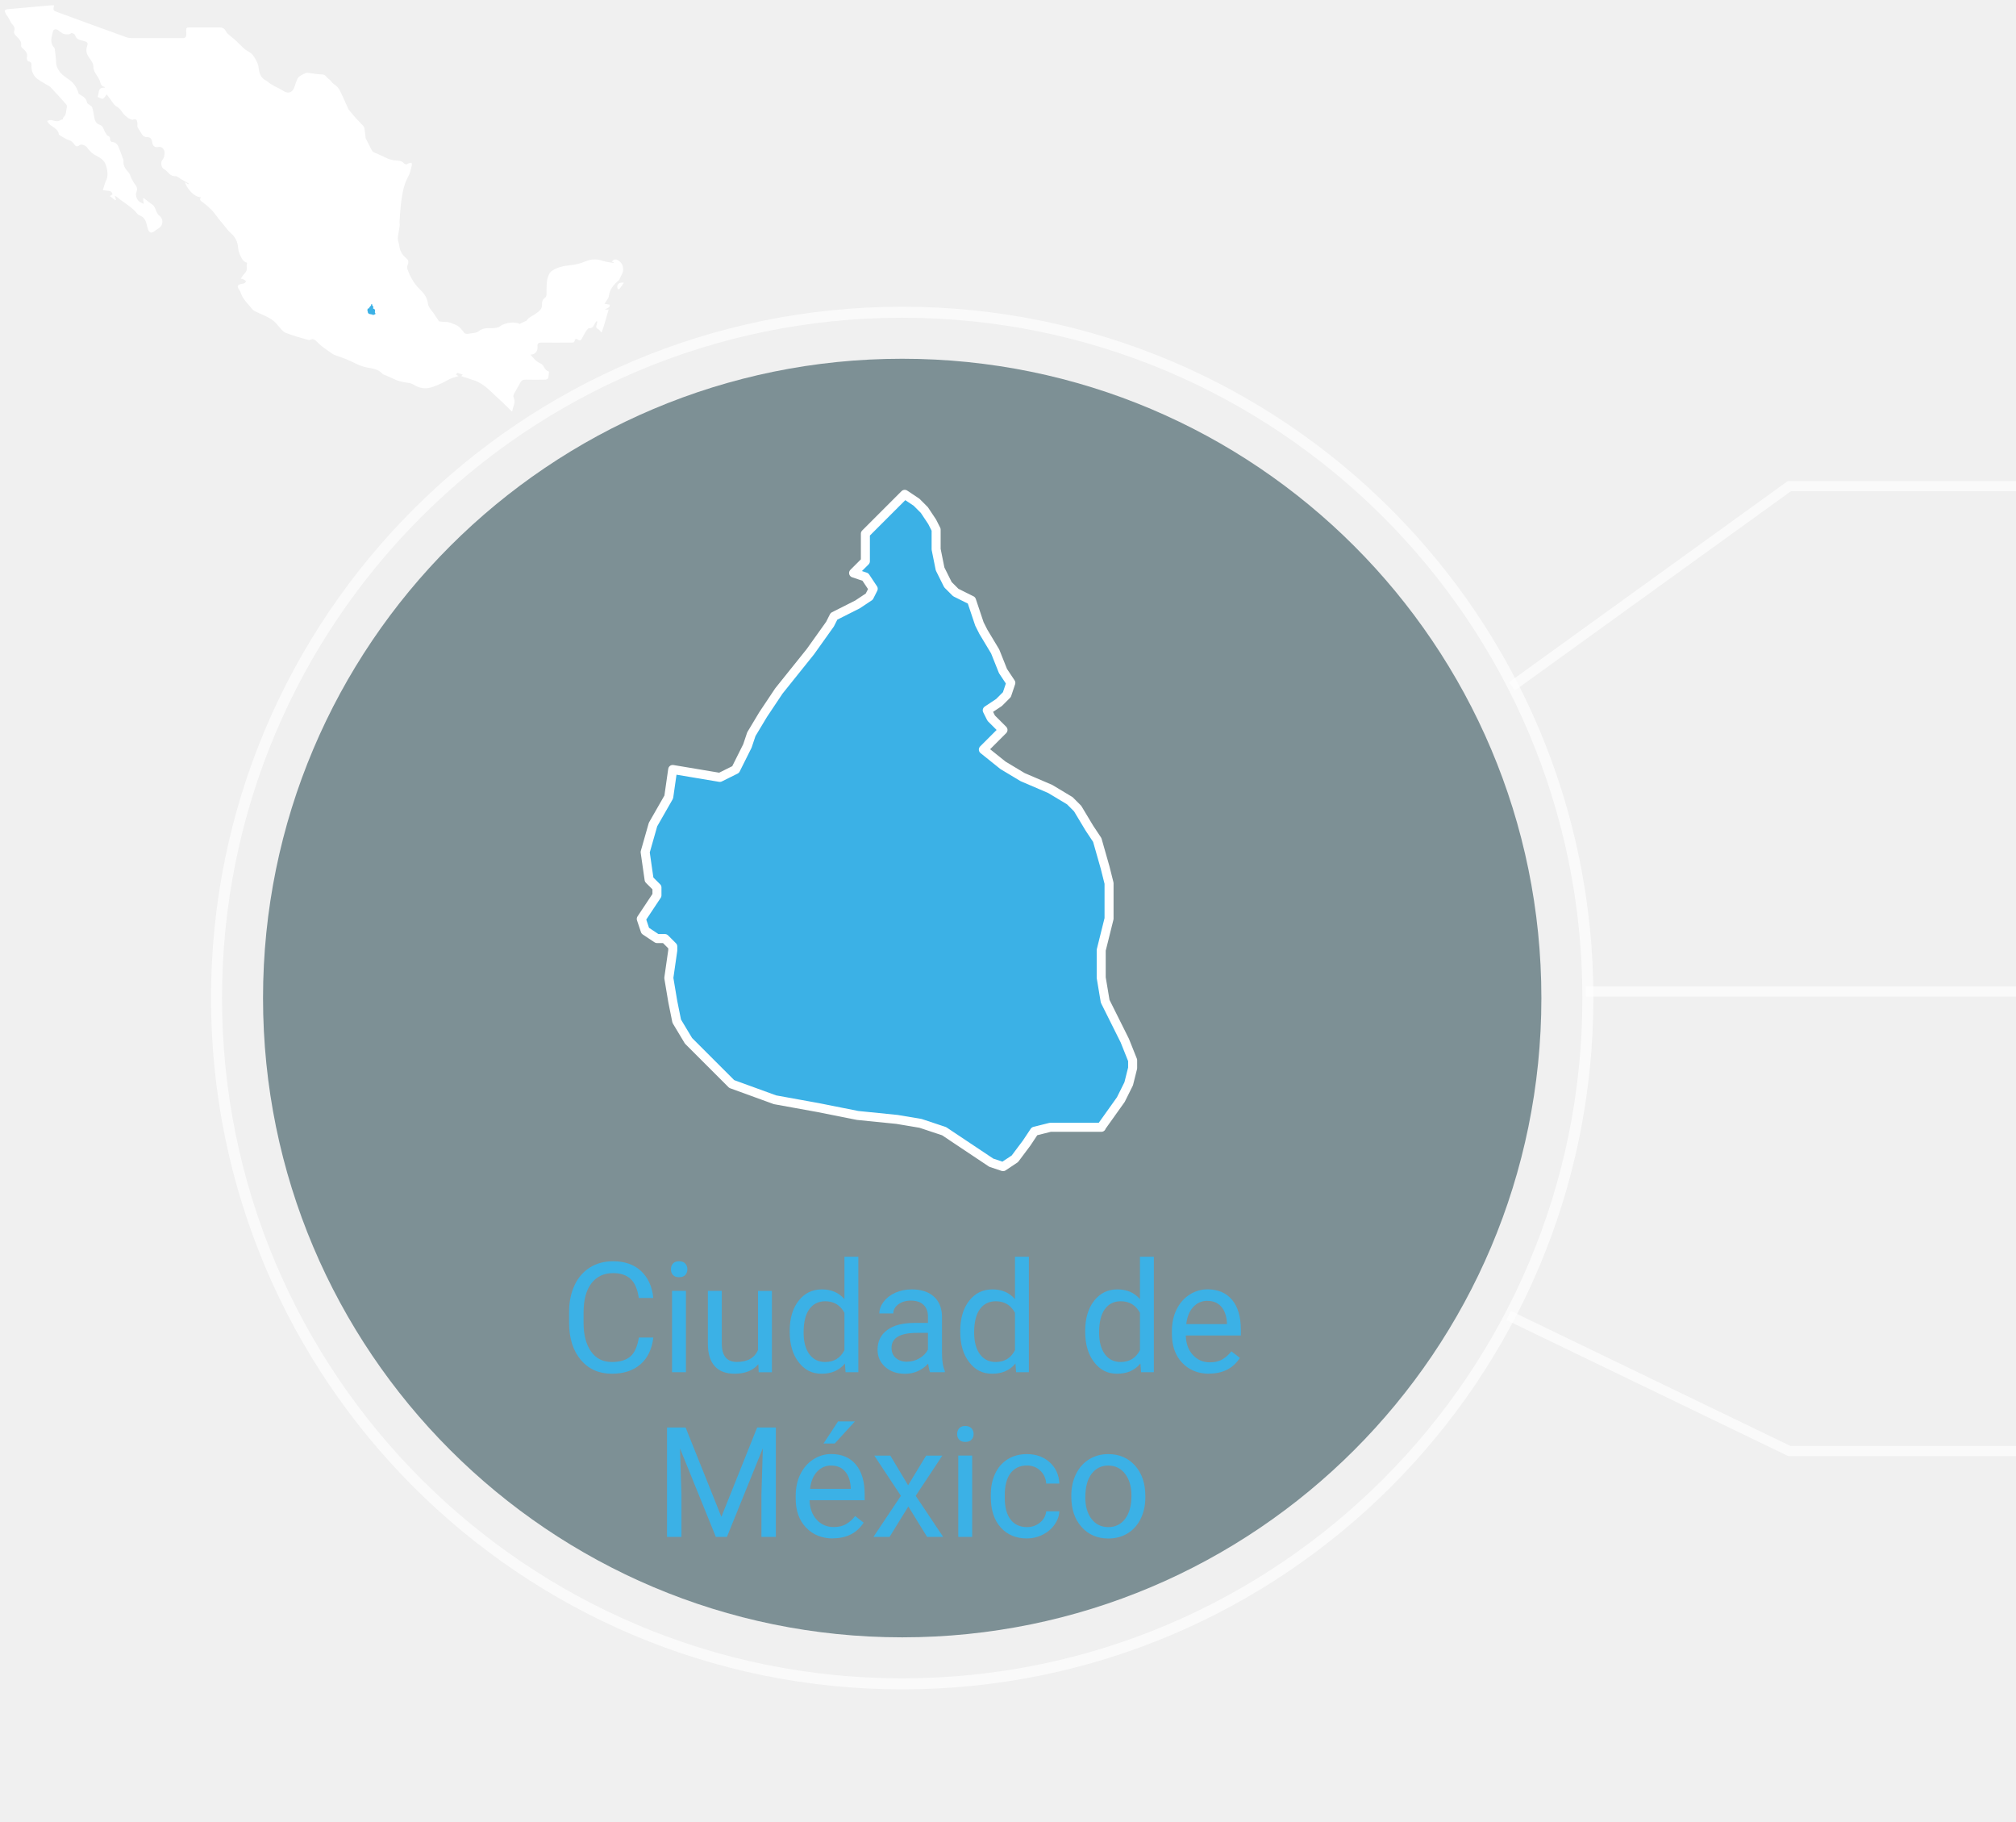
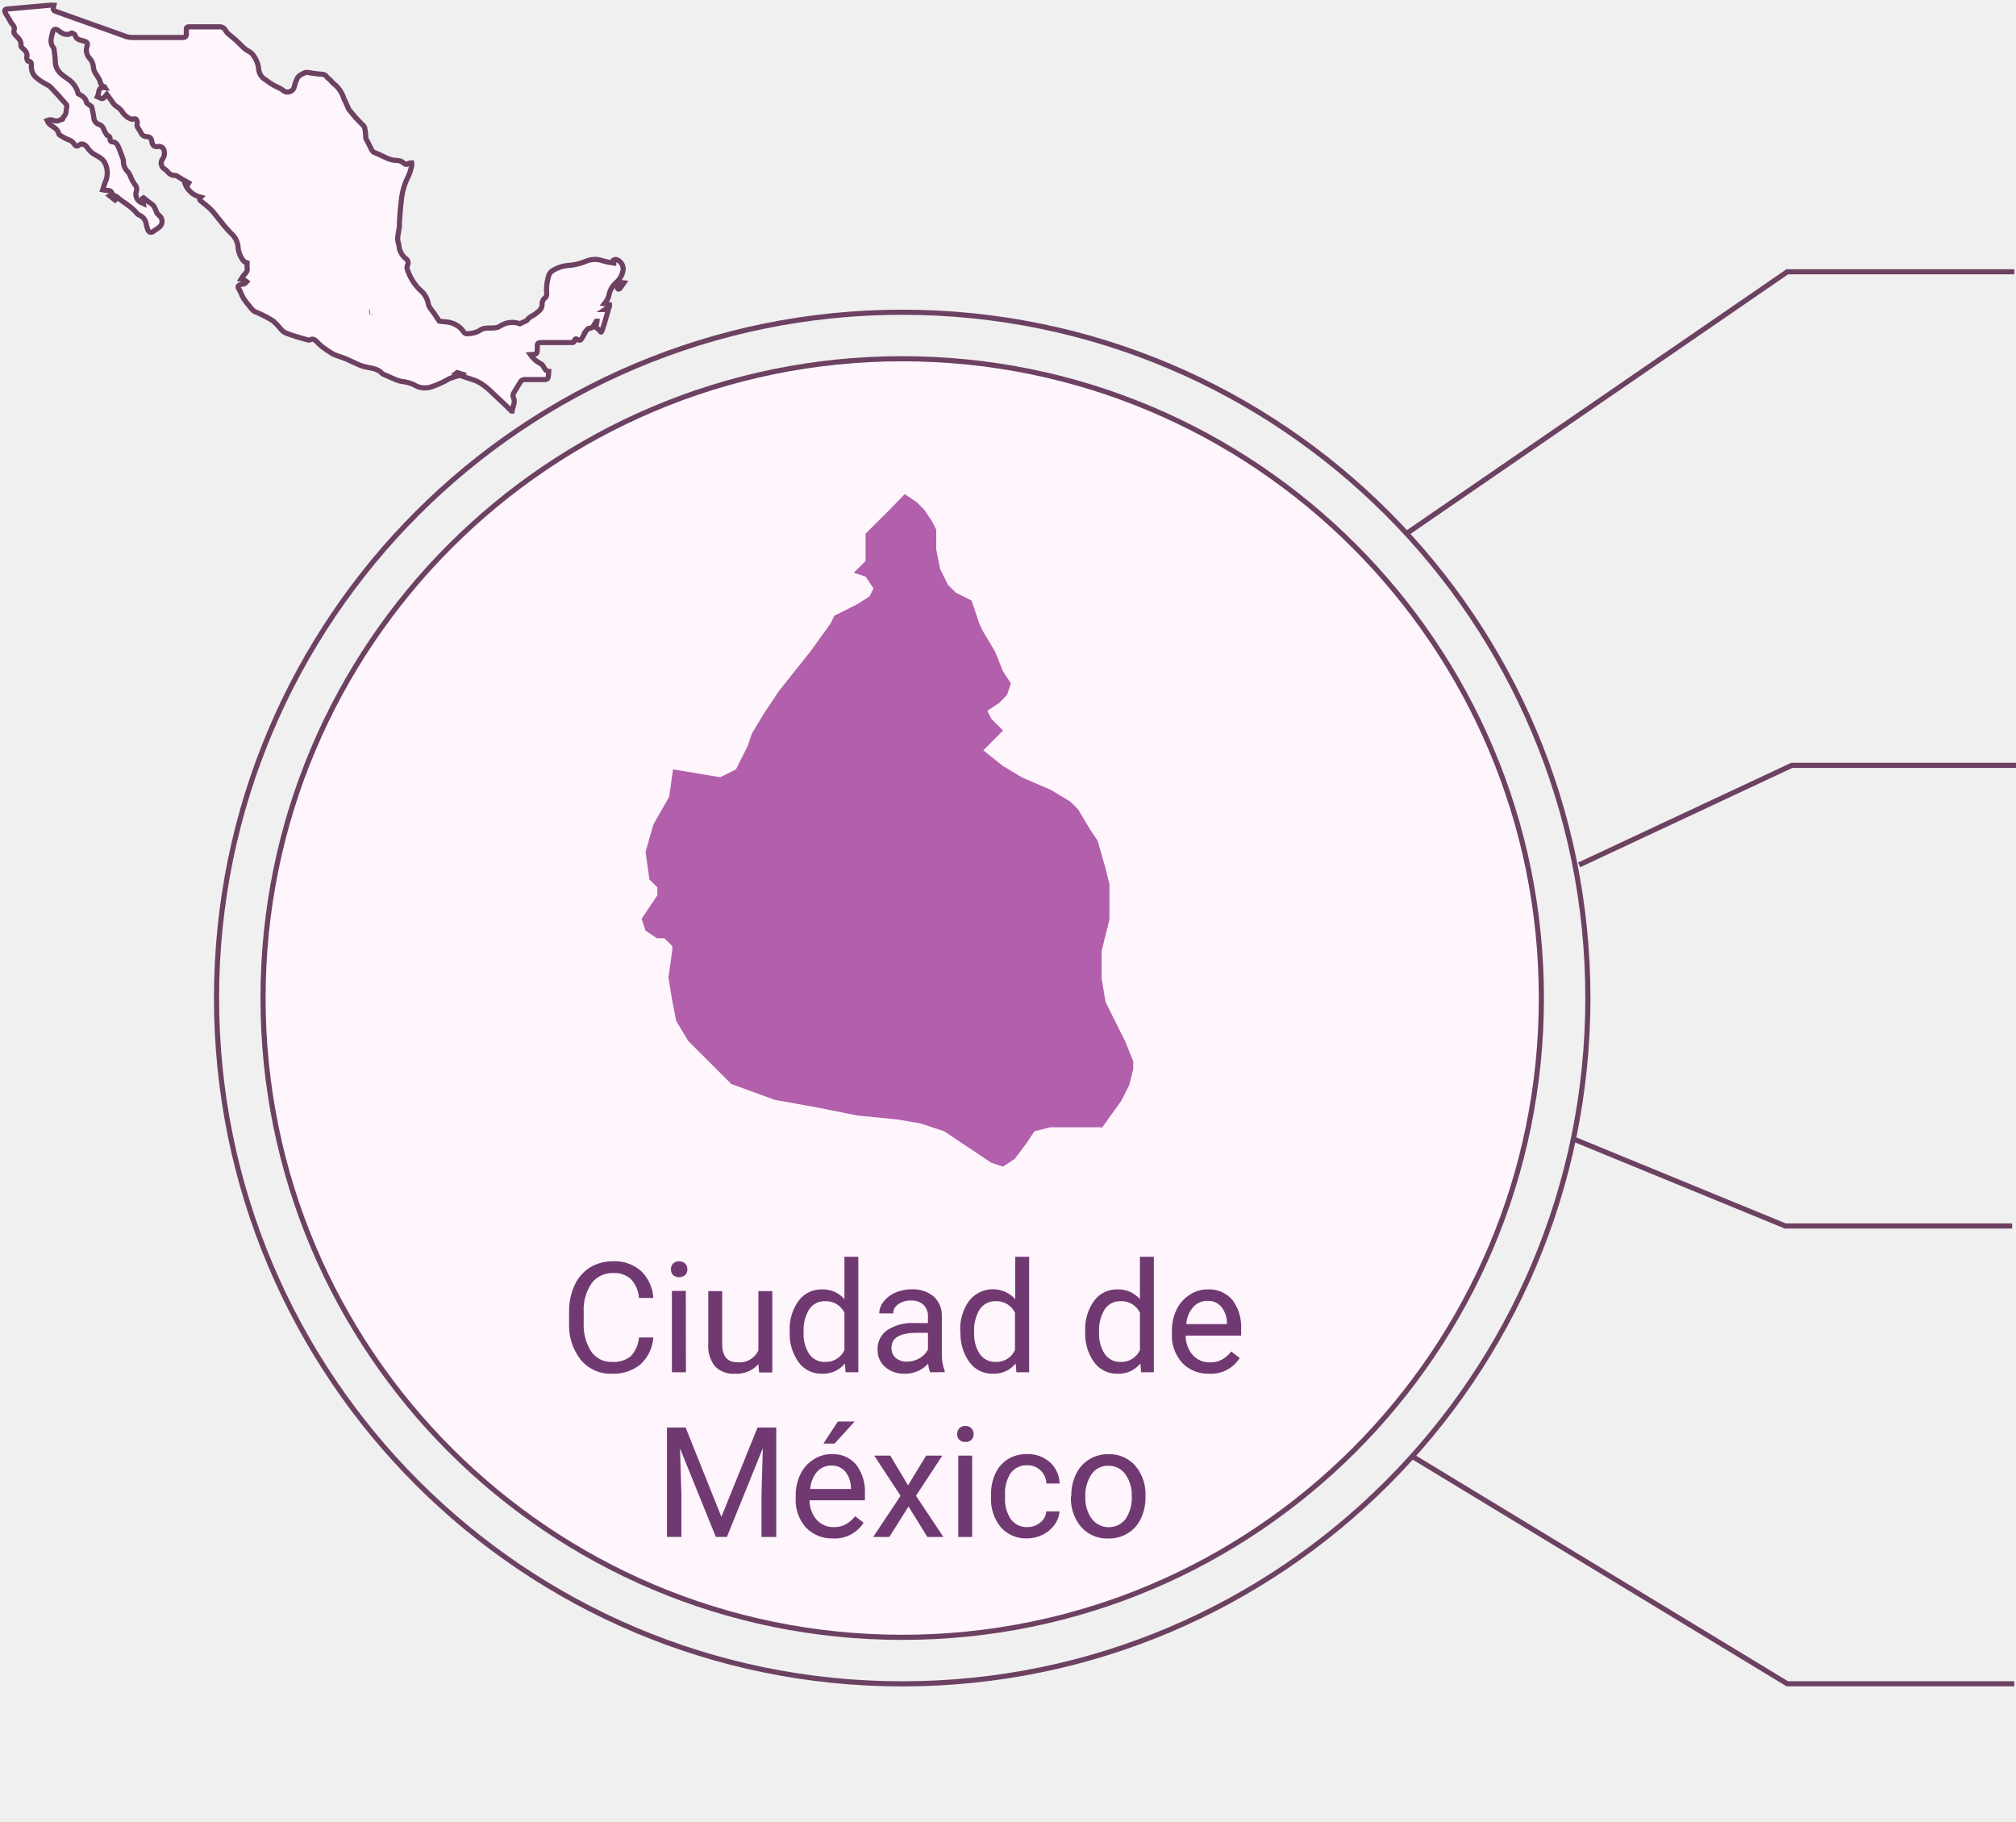
- <svg xmlns="http://www.w3.org/2000/svg" id="estados" viewBox="0 0 306.04 276.52">
+ <svg xmlns="http://www.w3.org/2000/svg" viewBox="0 0 306.04 276.52">
  <defs>
-     <style>.cls-1,.cls-2{fill:#3bb1e6;}.cls-3{fill:#fff;}.cls-4{stroke-width:1.53px;}.cls-4,.cls-2,.cls-5{stroke:#fff;}.cls-4,.cls-5{fill:none;opacity:.67;stroke-miterlimit:10;}.cls-6{fill:#0a2f3a;opacity:.5;}.cls-2{stroke-linecap:round;stroke-linejoin:round;stroke-width:1.37px;}.cls-5{stroke-width:1.67px;}</style>
+     <style>.cls-1{fill:#fef6fc;}.cls-1,.cls-2,.cls-3{stroke:#6d4162;stroke-miterlimit:10;stroke-width:0.78px;}.cls-2,.cls-3{fill:none;}.cls-3{isolation:isolate;}.cls-4{fill:#713972;}.cls-5{fill:#b25fac;}.cls-6{fill:#f230b9;}</style>
  </defs>
-   <g id="cdmx-icono">
-     <circle class="cls-6" cx="136.96" cy="151.48" r="97.03" />
-     <circle class="cls-5" cx="136.96" cy="151.48" r="104.09" />
-     <polyline class="cls-4" points="229.53 104.17 271.63 73.79 306.09 73.79" />
-     <polyline class="cls-4" points="229.02 199.66 271.63 220.23 306.09 220.23" />
-     <polyline class="cls-4" points="240.77 150.49 271.63 150.49 306.09 150.49" />
-     <g>
-       <path class="cls-1" d="M99.18,203c-.21,1.76-.85,3.11-1.95,4.07-1.09,.95-2.54,1.43-4.35,1.43-1.96,0-3.54-.7-4.72-2.11-1.18-1.41-1.77-3.29-1.77-5.65v-1.6c0-1.54,.28-2.9,.83-4.07,.55-1.17,1.33-2.07,2.34-2.7s2.18-.94,3.51-.94c1.76,0,3.18,.49,4.24,1.48,1.07,.99,1.69,2.35,1.86,4.09h-2.2c-.19-1.33-.6-2.29-1.24-2.88-.64-.6-1.52-.89-2.66-.89-1.4,0-2.5,.52-3.29,1.55-.8,1.04-1.19,2.51-1.19,4.42v1.61c0,1.8,.38,3.24,1.13,4.31s1.81,1.6,3.16,1.6c1.22,0,2.15-.28,2.8-.83s1.08-1.51,1.3-2.88h2.2Z" />
-       <path class="cls-1" d="M101.85,192.65c0-.34,.1-.63,.31-.87,.21-.24,.52-.35,.93-.35s.72,.12,.94,.35c.21,.24,.32,.53,.32,.87s-.11,.63-.32,.86c-.21,.23-.52,.34-.94,.34s-.72-.11-.93-.34c-.21-.23-.31-.51-.31-.86Zm2.28,15.62h-2.11v-12.35h2.11v12.35Z" />
-       <path class="cls-1" d="M115.13,207.05c-.82,.97-2.03,1.45-3.62,1.45-1.32,0-2.32-.38-3.01-1.15-.69-.76-1.04-1.9-1.04-3.4v-8.03h2.11v7.98c0,1.87,.76,2.81,2.28,2.81,1.61,0,2.69-.6,3.22-1.8v-8.98h2.11v12.35h-2.01l-.05-1.22Z" />
-       <path class="cls-1" d="M119.88,202c0-1.89,.45-3.42,1.35-4.57,.9-1.15,2.07-1.73,3.53-1.73s2.59,.5,3.43,1.48v-6.44h2.11v17.53h-1.94l-.1-1.32c-.84,1.03-2.02,1.55-3.53,1.55s-2.6-.59-3.5-1.76c-.9-1.17-1.35-2.7-1.35-4.59v-.16Zm2.11,.24c0,1.4,.29,2.5,.87,3.29,.58,.79,1.38,1.19,2.4,1.19,1.34,0,2.32-.6,2.93-1.8v-5.67c-.63-1.16-1.6-1.75-2.91-1.75-1.03,0-1.84,.4-2.42,1.2-.58,.8-.87,1.98-.87,3.55Z" />
-       <path class="cls-1" d="M141.2,208.28c-.12-.24-.22-.68-.3-1.3-.98,1.02-2.15,1.53-3.51,1.53-1.22,0-2.22-.34-3-1.03-.78-.69-1.17-1.56-1.17-2.62,0-1.29,.49-2.28,1.47-3s2.35-1.07,4.13-1.07h2.05v-.97c0-.74-.22-1.33-.66-1.76-.44-.44-1.09-.66-1.95-.66-.75,0-1.38,.19-1.89,.57-.51,.38-.76,.84-.76,1.38h-2.12c0-.62,.22-1.21,.66-1.79,.44-.57,1.03-1.03,1.78-1.36s1.57-.5,2.47-.5c1.42,0,2.54,.36,3.34,1.07,.81,.71,1.22,1.69,1.26,2.94v5.68c0,1.13,.14,2.04,.43,2.7v.18h-2.21Zm-3.5-1.61c.66,0,1.29-.17,1.88-.51,.59-.34,1.02-.79,1.29-1.33v-2.53h-1.65c-2.59,0-3.88,.76-3.88,2.27,0,.66,.22,1.18,.66,1.55,.44,.37,1.01,.56,1.7,.56Z" />
-       <path class="cls-1" d="M145.77,202c0-1.89,.45-3.42,1.35-4.57,.9-1.15,2.07-1.73,3.53-1.73s2.59,.5,3.43,1.48v-6.44h2.11v17.53h-1.94l-.1-1.32c-.84,1.03-2.02,1.55-3.53,1.55s-2.6-.59-3.5-1.76c-.9-1.17-1.35-2.7-1.35-4.59v-.16Zm2.11,.24c0,1.4,.29,2.5,.87,3.29,.58,.79,1.38,1.19,2.4,1.19,1.34,0,2.32-.6,2.93-1.8v-5.67c-.63-1.16-1.6-1.75-2.91-1.75-1.03,0-1.84,.4-2.42,1.2-.58,.8-.87,1.98-.87,3.55Z" />
-       <path class="cls-1" d="M164.74,202c0-1.89,.45-3.42,1.35-4.57,.9-1.15,2.07-1.73,3.53-1.73s2.59,.5,3.43,1.48v-6.44h2.11v17.53h-1.94l-.1-1.32c-.84,1.03-2.02,1.55-3.53,1.55s-2.6-.59-3.5-1.76c-.9-1.17-1.35-2.7-1.35-4.59v-.16Zm2.11,.24c0,1.4,.29,2.5,.87,3.29,.58,.79,1.38,1.19,2.4,1.19,1.34,0,2.32-.6,2.93-1.8v-5.67c-.63-1.16-1.6-1.75-2.91-1.75-1.03,0-1.84,.4-2.42,1.2-.58,.8-.87,1.98-.87,3.55Z" />
-       <path class="cls-1" d="M183.56,208.5c-1.67,0-3.04-.55-4.09-1.65-1.05-1.1-1.57-2.57-1.57-4.41v-.39c0-1.22,.23-2.32,.7-3.28,.47-.96,1.12-1.72,1.96-2.26s1.75-.82,2.73-.82c1.6,0,2.85,.53,3.74,1.59,.89,1.06,1.34,2.57,1.34,4.54v.88h-8.36c.03,1.22,.39,2.2,1.07,2.95,.68,.75,1.55,1.12,2.6,1.12,.75,0,1.38-.15,1.89-.46,.52-.3,.97-.71,1.36-1.21l1.29,1c-1.03,1.59-2.59,2.38-4.66,2.38Zm-.26-11.07c-.85,0-1.57,.31-2.15,.93s-.94,1.49-1.07,2.61h6.18v-.16c-.06-1.07-.35-1.9-.87-2.49-.52-.59-1.22-.88-2.1-.88Z" />
-       <path class="cls-1" d="M104.08,216.66l5.43,13.56,5.43-13.56h2.84v16.61h-2.19v-6.47l.21-6.98-5.45,13.45h-1.68l-5.44-13.42,.22,6.95v6.47h-2.19v-16.61h2.83Z" />
-       <path class="cls-1" d="M126.45,233.5c-1.67,0-3.04-.55-4.09-1.65-1.05-1.1-1.57-2.57-1.57-4.41v-.39c0-1.22,.23-2.32,.7-3.28,.47-.96,1.12-1.72,1.96-2.26s1.75-.82,2.73-.82c1.6,0,2.85,.53,3.74,1.59,.89,1.06,1.34,2.57,1.34,4.54v.88h-8.36c.03,1.22,.39,2.2,1.07,2.95,.68,.75,1.55,1.12,2.6,1.12,.75,0,1.38-.15,1.89-.46,.52-.3,.97-.71,1.36-1.21l1.29,1c-1.03,1.59-2.59,2.38-4.66,2.38Zm-.26-11.07c-.85,0-1.57,.31-2.15,.93s-.94,1.49-1.07,2.61h6.18v-.16c-.06-1.07-.35-1.9-.87-2.49-.52-.59-1.22-.88-2.1-.88Zm1.03-6.69h2.56l-3.06,3.35h-1.7s2.2-3.35,2.2-3.35Z" />
-       <path class="cls-1" d="M137.85,225.44l2.74-4.51h2.46l-4.04,6.1,4.17,6.24h-2.44l-2.85-4.62-2.85,4.62h-2.45l4.17-6.24-4.04-6.1h2.44l2.7,4.51Z" />
-       <path class="cls-1" d="M145.3,217.65c0-.34,.1-.63,.31-.87,.21-.24,.52-.35,.93-.35s.72,.12,.94,.35c.21,.24,.32,.53,.32,.87s-.11,.63-.32,.86c-.21,.23-.52,.34-.94,.34s-.72-.11-.93-.34c-.21-.23-.31-.51-.31-.86Zm2.28,15.62h-2.11v-12.35h2.11v12.35Z" />
-       <path class="cls-1" d="M155.91,231.78c.75,0,1.41-.23,1.97-.69,.56-.46,.87-1.03,.94-1.71h2c-.04,.71-.28,1.38-.73,2.02-.45,.64-1.05,1.15-1.8,1.53s-1.54,.57-2.38,.57c-1.68,0-3.02-.56-4.01-1.68-.99-1.12-1.49-2.66-1.49-4.6v-.35c0-1.2,.22-2.27,.66-3.21,.44-.94,1.07-1.66,1.9-2.18,.83-.52,1.8-.78,2.93-.78,1.38,0,2.54,.42,3.45,1.24s1.41,1.91,1.47,3.23h-2c-.06-.8-.36-1.46-.91-1.97-.54-.51-1.22-.77-2.01-.77-1.07,0-1.9,.39-2.49,1.16-.59,.77-.88,1.89-.88,3.35v.4c0,1.42,.29,2.52,.88,3.29,.59,.77,1.42,1.15,2.51,1.15Z" />
-       <path class="cls-1" d="M162.63,226.99c0-1.21,.24-2.3,.71-3.26,.48-.97,1.14-1.71,1.99-2.24,.85-.52,1.82-.79,2.9-.79,1.68,0,3.04,.58,4.08,1.75,1.04,1.16,1.56,2.71,1.56,4.64v.15c0,1.2-.23,2.28-.69,3.24-.46,.95-1.12,1.7-1.97,2.23-.86,.53-1.84,.8-2.95,.8-1.67,0-3.03-.58-4.07-1.75-1.04-1.16-1.56-2.7-1.56-4.62v-.15Zm2.12,.25c0,1.37,.32,2.47,.95,3.3s1.49,1.24,2.55,1.24,1.92-.42,2.56-1.26c.63-.84,.95-2.02,.95-3.53,0-1.35-.32-2.45-.96-3.29-.64-.84-1.5-1.26-2.56-1.26s-1.88,.41-2.52,1.24c-.64,.83-.96,2.02-.96,3.56Z" />
-     </g>
-     <path id="CDMX" class="cls-2" d="M167.19,171.1h-7.76l-2.39,.6-1.19,1.79-1.79,2.39-1.79,1.19-1.79-.6-3.58-2.39-3.58-2.39-3.58-1.19-3.58-.6-5.97-.6-5.97-1.19-6.57-1.19-6.57-2.39-4.18-4.18-1.19-1.19-1.19-1.19-1.79-2.98-.6-2.98-.6-3.58,.6-4.18v-.6l-.6-.6-.6-.6h-1.19l-1.79-1.19-.6-1.79,1.19-1.79,1.19-1.79v-1.19l-1.19-1.19-.6-4.18,1.19-4.18,2.39-4.18,.6-4.18,3.58,.6,3.58,.6,2.39-1.19,1.79-3.58,.6-1.79,1.79-2.98,2.39-3.58,2.39-2.98,2.39-2.98,2.98-4.18,.6-1.19,1.19-.6,1.19-.6,1.19-.6,1.79-1.19,.6-1.19-1.19-1.79-1.79-.6,1.79-1.79v-4.18l1.79-1.79,1.79-1.79,2.39-2.39,1.79,1.19,1.19,1.19,1.19,1.79,.6,1.19v2.98l.6,2.98,1.19,2.39,1.19,1.19,2.39,1.19,.6,1.79,.6,1.79,.6,1.19,1.79,2.98,1.19,2.98,1.19,1.79-.6,1.79-1.19,1.19-1.79,1.19,.6,1.19,1.79,1.79-2.98,2.98,2.98,2.39,2.98,1.79,4.18,1.79,2.98,1.79,1.19,1.19,1.79,2.98,1.19,1.79,1.19,4.18,.6,2.39v5.37l-1.19,4.78v4.18l.6,3.58,2.98,5.97,1.19,2.98v1.19l-.6,2.39-1.19,2.39-2.98,4.18h0Z" />
-     <g>
-       <g>
-         <path class="cls-3" d="M94.07,42.29c.23-.43,.53-.9,.53-1.36,0-.45-.13-.96-.61-1.31-.43-.31-.75-.37-1.12,.1,.1,.03,.19,.06,.29,.09,0,.04-.02,.08-.02,.11-.55-.11-1.12-.15-1.65-.33-.89-.32-1.78-.27-2.58,.07-.81,.34-1.62,.54-2.47,.61-.95,.09-1.84,.3-2.64,.83-.21,.14-.4,.39-.5,.63-.4,.91-.32,1.89-.33,2.86,0,.2-.06,.48-.2,.57-.39,.26-.52,.65-.49,1.05,.04,.7-.43,1.02-.89,1.36-.32,.24-.7,.41-1.03,.64-.18,.13-.31,.32-.46,.48h0s0,0,0,0c-.34,.16-.68,.31-1.01,.47,0,0,0,0-.01,0,0,0,0,0,0,0-.73-.39-2.31-.19-2.94,.35-.13,.11-.32,.16-.5,.21-.88,.25-1.86-.18-2.72,.52-.42,.34-1.14,.33-1.73,.43-.16,.03-.43-.04-.52-.16-.38-.47-.67-.95-1.32-1.22-.49-.2-.93-.43-1.48-.42-.38,0-.76-.07-1.03-.1-.28-.42-.52-.79-.76-1.15-.35-.52-.85-.94-.93-1.61-.1-.86-.61-1.52-1.19-2.07-.91-.88-1.49-1.93-1.91-3.09-.07-.18-.04-.44,.03-.63,.17-.4,.19-.71-.2-1.02-.6-.48-.98-1.11-1.07-1.9-.04-.32-.17-.63-.21-.96-.03-.23,.02-.47,.05-.7,.07-.45,.16-.9,.22-1.35,.03-.23-.04-.47-.02-.7,.08-1.06,.14-2.12,.28-3.16,.18-1.28,.42-2.54,1.07-3.7,.27-.47,.36-1.05,.51-1.59,.04-.13-.02-.29-.03-.43-.17,.03-.38,.02-.51,.11-.26,.19-.49,.14-.67-.05-.34-.38-.78-.38-1.24-.42-.38-.03-.77-.1-1.12-.25-.65-.26-1.25-.62-1.9-.86-.29-.11-.51-.22-.64-.51-.28-.59-.6-1.15-.88-1.73-.05-.1-.03-.24-.05-.36-.05-.42-.08-.85-.18-1.27-.04-.17-.21-.33-.34-.47-.3-.32-.61-.62-.9-.94-.31-.34-.6-.7-.89-1.05-.1-.12-.22-.23-.28-.36-.25-.53-.46-1.09-.72-1.61-.39-.78-.62-1.66-1.45-2.16-.31-.19-.5-.6-.81-.79-.34-.21-.45-.69-.98-.69-.73-.01-1.46-.16-2.2-.25-.1-.01-.21,0-.3,.04-.22,.09-.44,.18-.64,.3-.21,.13-.46,.27-.57,.48-.21,.38-.35,.8-.47,1.21-.28,.99-1.01,1.24-1.83,.66-.4-.28-.87-.45-1.3-.69-.27-.15-.52-.32-.78-.49-.15-.1-.28-.25-.44-.33-.75-.36-1.03-1.07-1.1-1.78-.08-.84-.48-1.5-.93-2.12-.27-.38-.82-.54-1.19-.86-.49-.42-.93-.91-1.41-1.35-.25-.23-.53-.43-.78-.65-.23-.21-.53-.4-.66-.67-.22-.47-.54-.64-1.03-.63-1.34,0-2.68,0-4.02,0-1.15,0-1-.11-.99,1,0,.47-.14,.62-.61,.62-2.54-.02-5.08,0-7.63-.01-.28,0-.57-.03-.83-.12-3.48-1.25-6.95-2.52-10.42-3.79-.74-.27-.74-.28-.59-1.06-.18,0-.34-.01-.5,0-2.16,.19-4.31,.38-6.47,.58-.52,.05-.59,.19-.36,.68,.08,.17,.21,.31,.3,.46,.1,.17,.2,.34,.3,.51,.11,.19,.19,.42,.34,.58,.28,.31,.51,.6,.35,1.06-.1,.31,.06,.54,.29,.77,.4,.42,.87,.82,.75,1.52-.02,.09,.1,.24,.19,.32,.45,.4,.89,.78,.68,1.5-.04,.15,.13,.53,.22,.53,.46,.03,.51,.33,.49,.65-.04,.63,.18,1.23,.52,1.65,.42,.5,1.09,.79,1.65,1.16,.24,.16,.54,.26,.73,.46,.82,.86,1.61,1.74,2.39,2.63,.08,.09,.11,.27,.08,.39-.14,.53-.03,1.15-.53,1.56-.07,.05-.06,.2-.08,.3-.1,.02-.22,.02-.3,.07-.35,.26-.72,.24-1.11,.12-.16-.05-.33-.1-.5-.09-.16,0-.31,.09-.47,.13,.1,.16,.18,.35,.31,.47,.51,.5,1.33,.7,1.46,1.56,0,.06,.1,.12,.16,.16,.45,.25,.88,.58,1.36,.72,.37,.11,.57,.3,.78,.59,.19,.27,.41,.55,.82,.19,.28-.25,1,.05,1.2,.38,.11,.19,.28,.35,.43,.52,.59,.7,1.61,.82,2.16,1.64,.41,.62,.65,1.97,.33,2.66-.23,.49-.36,1.02-.56,1.61,.27,.04,.49,.1,.71,.1,.4,.01,.7,.12,.75,.57-.12,.07-.23,.14-.39,.23,.3,.24,.56,.44,.81,.64,.04-.03,.08-.06,.12-.09-.05-.17-.11-.35-.18-.58,.12,.06,.21,.08,.27,.13,1.03,.91,2.32,1.51,3.18,2.64,.08,.1,.23,.17,.36,.22,.63,.23,.88,.75,1.03,1.35,.07,.27,.12,.55,.22,.81,.2,.49,.53,.55,.94,.23,.25-.19,.51-.36,.76-.53,.63-.43,.6-1.45-.03-1.86-.16-.1-.27-.31-.36-.49-.16-.31-.23-.67-.43-.94-.18-.24-.48-.38-.73-.57-.27-.21-.53-.43-.8-.64-.04,.02-.08,.05-.12,.07,.03,.26,.06,.53,.09,.79,0,0,0,0,0,.01,0,0,0,0,0,0-.15-.07-.3-.15-.45-.21-.51-.22-.88-1.05-.66-1.56,.2-.46,.1-.82-.21-1.2-.23-.28-.39-.62-.56-.95-.14-.27-.19-.6-.39-.82-.44-.5-.85-.97-.79-1.69,.01-.13-.02-.28-.07-.41-.19-.52-.39-1.04-.59-1.57-.2-.53-.47-.98-1.14-.99-.09,0-.25-.24-.24-.35,.06-.34-.09-.48-.37-.6-.12-.05-.18-.23-.27-.35-.35-.42-.31-1.11-.95-1.31-.53-.17-.72-.58-.8-1.09-.08-.52-.18-1.04-.32-1.55-.04-.14-.24-.22-.37-.34-.15-.13-.4-.24-.42-.39-.12-.74-.73-.98-1.26-1.32-.19-.67-.47-1.24-1-1.77-.62-.6-1.46-.93-1.95-1.67-.27-.4-.47-.77-.48-1.27-.02-.69-.13-1.38-.2-2.07,0-.09-.05-.19-.11-.25-.68-.73-.37-1.56-.2-2.34,.11-.49,.47-.54,.88-.24,.25,.18,.49,.41,.77,.51,.25,.09,.55,.08,.83,.06,.15-.01,.31-.22,.43-.19,.18,.04,.44,.18,.48,.32,.18,.68,.72,.73,1.28,.88,.68,.18,.71,.33,.52,.89-.23,.68,.01,1.23,.42,1.77,.26,.35,.55,.79,.55,1.19,0,.85,.58,1.37,.91,2.03,.1,.2,.12,.43,.21,.63,.06,.13,.16,.26,.27,.35,.08,.07,.2,.08,.3,.12,.03,.04,.05,.09,.08,.13-1.18-.13-.84,.8-1.13,1.38,.29,.11,.57,.33,.79,.28,.22-.06,.37-.38,.6-.65,.18,.24,.36,.49,.56,.74,.29,.38,.52,.87,.91,1.08,.48,.26,.72,.64,1.01,1.04,.2,.28,.48,.51,.77,.72,.19,.14,.43,.19,.65,.28,.18-.07,.42-.14,.55-.05,.13,.08,.18,.33,.21,.51,.03,.21-.06,.46,.02,.64,.13,.32,.39,.58,.54,.89,.18,.37,.47,.63,.86,.63,.63-.01,.75,.35,.84,.85,.09,.51,.39,.74,.91,.65,.51-.1,.76,.23,.9,.55,.12,.26,.03,.64-.03,.95-.04,.2-.21,.38-.32,.57-.2,.35-.09,.98,.21,1.21,.2,.16,.43,.28,.6,.47,.35,.4,.72,.74,1.31,.67,.07,0,.14,.05,.21,.09,.25,.15,.5,.32,.75,.47,.33,.19,.66,.37,.99,.56-.02,.04-.05,.08-.07,.12-.16-.1-.31-.19-.51-.31,.35,1.03,1.37,2.23,2.46,2.29-.36,.38-.03,.53,.2,.71,.21,.17,.42,.32,.62,.49,.33,.3,.68,.59,.97,.93,.34,.39,.64,.83,.96,1.25,.09,.12,.2,.24,.3,.35,.5,.59,.94,1.24,1.51,1.75,.69,.61,.99,1.32,1.06,2.2,.03,.33,.12,.67,.25,.97,.25,.55,.49,1.13,1.1,1.28-.02,.28-.07,.48-.04,.68,.05,.39-.05,.68-.34,.96-.21,.2-.35,.47-.57,.77,.24,.06,.37,.07,.47,.13,.13,.07,.24,.18,.36,.28-.1,.1-.18,.24-.3,.3-.17,.07-.36,.07-.55,.12-.48,.12-.56,.37-.27,.77,.09,.12,.15,.27,.22,.4,.15,.32,.25,.67,.45,.95,.31,.46,.68,.88,1.04,1.3,.21,.24,.41,.53,.67,.67,.95,.49,2,.8,2.86,1.47,.46,.36,.8,.88,1.21,1.31,.18,.19,.38,.41,.62,.51,.56,.23,1.14,.41,1.72,.59,.58,.18,1.17,.34,1.75,.5,.08,.02,.2,.03,.27,0,.48-.28,.78,.02,1.09,.32,.25,.24,.5,.5,.78,.71,.48,.36,.97,.7,1.46,1.04,.14,.1,.29,.18,.45,.24,.57,.21,1.15,.39,1.72,.62,.56,.23,1.09,.52,1.64,.76,.33,.15,.67,.28,1.02,.38,.98,.28,2.08,.21,2.84,1.08,.1,.12,.3,.15,.46,.22,.56,.25,1.12,.51,1.69,.75,.25,.1,.52,.16,.78,.23,.6,.16,1.25,.1,1.83,.47,.77,.49,1.66,.65,2.55,.41,.62-.17,1.22-.46,1.82-.72,.37-.17,.72-.4,1.08-.58,.23-.11,.49-.18,.74-.26,.16-.05,.32-.1,.57-.18-.19-.13-.28-.2-.4-.28,.13-.1,.24-.18,.27-.2,.32,.1,.56,.18,.78,.25-.05,.05-.14,.15-.22,.24,.65,.21,1.27,.42,1.9,.62,1.64,.53,2.69,1.86,3.91,2.94,.65,.57,1.24,1.2,1.86,1.8,.03-.02,.08-.03,.08-.05,.08-.69,.57-1.32,.2-2.07-.07-.14-.03-.4,.06-.56,.3-.57,.65-1.1,.94-1.67,.18-.35,.41-.49,.81-.48,1,.02,2,.02,2.99,0,.16,0,.41-.11,.44-.23,.09-.31,.09-.65,.13-.97,0-.01-.05-.04-.07-.05-.42-.14-.6-.48-.8-.84-.08-.15-.25-.3-.41-.36-.66-.28-1.07-.81-1.53-1.34q1.06-.08,1.07-1.14s0-.06,0-.09c-.07-.48,.15-.61,.61-.61,1.5,.02,2.99,.01,4.49,0,.22,0,.47,.06,.54-.29,.06-.31,.29-.31,.49-.15,.25,.19,.44,.12,.57-.12,.23-.39,.45-.79,.67-1.19-.12,.15-.25,.29-.36,.44,.11-.15,.24-.29,.36-.44,0,0,0,0,0,0,0,0,.01-.01,.01-.02h0s0,0,0,0c.14-.14,.3-.41,.43-.4,.47,.02,.66-.25,.83-.6,.08-.17,.2-.32,.31-.48,.04,.02,.08,.03,.12,.05-.03,.17-.04,.35-.1,.51-.11,.27-.1,.47,.18,.62,.12,.07,.23,.17,.33,.26,.02,.02,.04,.04,.06,.06h0c.13,.4,.24,.1,.28-.03,.16-.43,.29-.88,.42-1.32,.19-.62,.36-1.24,.56-1.91h-.59c.35-.24,.82-.23,.74-.74-.28-.05-.57-.1-.78-.14,.25-.43,.61-.78,.66-1.17,.1-.83,.51-1.45,1.08-2,.2-.2,.45-.37,.58-.61Z" />
-         <path class="cls-3" d="M93.71,43.65c0,.08,.05,.2,.12,.23,.06,.03,.2,0,.24-.06,.21-.27,.4-.56,.64-.91-.7-.1-1.06,.21-1,.74Z" />
-       </g>
-       <path id="MEX2727" class="cls-1" d="M56.93,47.73h-.17s-.02,.04-.02,.04l-.03,.04-.03,.02h-.03s-.06-.05-.06-.05l-.06-.04-.06-.02h-.06s-.1-.02-.1-.02l-.1-.02-.11-.02-.11-.04-.07-.07-.02-.02-.02-.02-.03-.05v-.05s-.02-.06-.02-.06v-.07s0,0,0,0h0s0-.02,0-.02h-.02l-.03-.02v-.03s0-.03,0-.03l.02-.03h0v-.02l-.02-.02v-.07s0-.07,0-.07l.04-.07v-.07s.07,0,.07,0h.06s.04,0,.04,0l.03-.06v-.03s.04-.05,.04-.05l.04-.06,.04-.05,.04-.05,.05-.07v-.02s.03,0,.03,0h.02s.02-.02,.02-.02l.03-.02v-.02s0-.03,0-.03h-.03s.03-.04,.03-.04v-.07l.03-.03,.03-.03,.04-.04,.03,.02,.02,.02,.02,.03v.02s0,.03,0,.03v.07s.03,.04,.03,.04l.02,.02,.04,.02v.03s.02,.03,.02,.03v.02s.04,.05,.04,.05l.02,.05,.02,.03v.03s-.03,.02-.03,.02l-.03,.02v.02s.04,.03,.04,.03l-.05,.05,.05,.04,.05,.03,.07,.03,.05,.03,.02,.02,.03,.05,.02,.03,.02,.07v.04s0,.04,0,.04v.05l-.02,.08v.13s.06,.1,.06,.1l.02,.05v.06s-.03,.04-.03,.04l-.05,.07h0Z" />
-     </g>
+   <g id="estados">
+     <circle class="cls-1" cx="136.96" cy="151.48" r="97.03" />
+     <circle class="cls-2" cx="136.96" cy="151.48" r="104.09" />
+     <polyline class="cls-3" points="213.34 81.1 271.32 41.25 305.78 41.25" />
+     <polyline class="cls-3" points="214.19 220.92 271.32 255.56 305.78 255.56" />
+     <polyline class="cls-3" points="239.72 131.27 272.01 116.16 306.47 116.16" />
+     <polyline class="cls-3" points="238.56 172.75 271 186.07 305.46 186.07" />
+     <path class="cls-4" d="M99.18,203a6.08,6.08,0,0,1-1.94,4.07,6.38,6.38,0,0,1-4.36,1.43,5.86,5.86,0,0,1-4.72-2.11,8.5,8.5,0,0,1-1.77-5.65v-1.59a9.35,9.35,0,0,1,.83-4.08,6.2,6.2,0,0,1,2.34-2.7,6.59,6.59,0,0,1,3.52-.94,6,6,0,0,1,4.24,1.48A6.15,6.15,0,0,1,99.18,197H97a4.71,4.71,0,0,0-1.24-2.88,3.71,3.71,0,0,0-2.66-.9,3.93,3.93,0,0,0-3.3,1.56,7.15,7.15,0,0,0-1.19,4.42v1.61a7.33,7.33,0,0,0,1.13,4.3,3.64,3.64,0,0,0,3.16,1.6,4.21,4.21,0,0,0,2.8-.82A4.63,4.63,0,0,0,97,203Z" />
+     <path class="cls-4" d="M101.85,192.65a1.28,1.28,0,0,1,.31-.86,1.39,1.39,0,0,1,1.87,0,1.24,1.24,0,0,1,.32.86,1.22,1.22,0,0,1-.32.86,1.46,1.46,0,0,1-1.87,0A1.26,1.26,0,0,1,101.85,192.65Zm2.28,15.63H102V195.93h2.11Z" />
+     <path class="cls-4" d="M115.13,207.05a4.45,4.45,0,0,1-3.61,1.45,3.85,3.85,0,0,1-3-1.14,4.94,4.94,0,0,1-1-3.4v-8h2.11v8c0,1.87.76,2.8,2.28,2.8a3.17,3.17,0,0,0,3.22-1.8v-9h2.11v12.35h-2Z" />
+     <path class="cls-4" d="M119.88,202a7.22,7.22,0,0,1,1.35-4.57,4.26,4.26,0,0,1,3.52-1.73,4.32,4.32,0,0,1,3.44,1.48v-6.43h2.11v17.53h-1.94l-.1-1.33a4.29,4.29,0,0,1-3.53,1.55,4.22,4.22,0,0,1-3.5-1.75,7.32,7.32,0,0,1-1.35-4.59Zm2.11.24a5.49,5.49,0,0,0,.87,3.29,2.81,2.81,0,0,0,2.4,1.18,3.09,3.09,0,0,0,2.93-1.8v-5.67a3.09,3.09,0,0,0-2.91-1.75,2.81,2.81,0,0,0-2.42,1.2A6,6,0,0,0,122,202.24Z" />
+     <path class="cls-4" d="M141.2,208.28a4.69,4.69,0,0,1-.3-1.31,4.7,4.7,0,0,1-3.51,1.53,4.36,4.36,0,0,1-3-1,3.34,3.34,0,0,1-1.17-2.62,3.48,3.48,0,0,1,1.47-3,6.89,6.89,0,0,1,4.12-1.07h2.06v-1a2.32,2.32,0,0,0-.67-1.76,2.64,2.64,0,0,0-1.95-.66,3.07,3.07,0,0,0-1.89.57,1.69,1.69,0,0,0-.77,1.38h-2.12a2.89,2.89,0,0,1,.66-1.78,4.5,4.5,0,0,1,1.78-1.37,6.06,6.06,0,0,1,2.47-.5,4.87,4.87,0,0,1,3.34,1.07,3.84,3.84,0,0,1,1.26,2.94v5.68a6.93,6.93,0,0,0,.43,2.7v.19Zm-3.51-1.61a3.66,3.66,0,0,0,1.89-.52,3.11,3.11,0,0,0,1.29-1.33v-2.53h-1.66c-2.58,0-3.88.75-3.88,2.27a1.92,1.92,0,0,0,.66,1.55A2.58,2.58,0,0,0,137.69,206.67Z" />
+     <path class="cls-4" d="M145.77,202a7.22,7.22,0,0,1,1.35-4.57,4.58,4.58,0,0,1,7-.25v-6.43h2.11v17.53h-1.94l-.1-1.33a4.28,4.28,0,0,1-3.53,1.55,4.2,4.2,0,0,1-3.49-1.75,7.26,7.26,0,0,1-1.36-4.59Zm2.11.24a5.49,5.49,0,0,0,.87,3.29,2.81,2.81,0,0,0,2.4,1.18,3.08,3.08,0,0,0,2.93-1.8v-5.67a3.09,3.09,0,0,0-2.91-1.75,2.82,2.82,0,0,0-2.42,1.2A6,6,0,0,0,147.88,202.24Z" />
+     <path class="cls-4" d="M164.74,202a7.22,7.22,0,0,1,1.35-4.57,4.25,4.25,0,0,1,3.52-1.73,4.32,4.32,0,0,1,3.44,1.48v-6.43h2.11v17.53h-1.94l-.1-1.33a4.29,4.29,0,0,1-3.53,1.55,4.22,4.22,0,0,1-3.5-1.75,7.32,7.32,0,0,1-1.35-4.59Zm2.11.24a5.49,5.49,0,0,0,.87,3.29,2.79,2.79,0,0,0,2.39,1.18,3.09,3.09,0,0,0,2.94-1.8v-5.67a3.09,3.09,0,0,0-2.91-1.75,2.81,2.81,0,0,0-2.42,1.2A6,6,0,0,0,166.85,202.24Z" />
+     <path class="cls-4" d="M183.56,208.5a5.42,5.42,0,0,1-4.09-1.64,6.13,6.13,0,0,1-1.57-4.42v-.38a7.35,7.35,0,0,1,.7-3.28,5.42,5.42,0,0,1,2-2.26,4.88,4.88,0,0,1,2.73-.82,4.63,4.63,0,0,1,3.75,1.59,6.85,6.85,0,0,1,1.33,4.54v.88H180a4.4,4.4,0,0,0,1.06,2.95,3.37,3.37,0,0,0,2.6,1.12,3.64,3.64,0,0,0,1.9-.46,4.65,4.65,0,0,0,1.35-1.2l1.29,1A5.17,5.17,0,0,1,183.56,208.5Zm-.27-11.06a2.81,2.81,0,0,0-2.14.93,4.43,4.43,0,0,0-1.07,2.6h6.18v-.16a4,4,0,0,0-.87-2.49A2.63,2.63,0,0,0,183.29,197.44Z" />
+     <path class="cls-4" d="M104.08,216.66l5.43,13.56L115,216.66h2.84v16.62H115.6v-6.47l.2-7-5.45,13.46h-1.68l-5.44-13.42.21,6.95v6.47h-2.19V216.66Z" />
+     <path class="cls-4" d="M126.45,233.5a5.42,5.42,0,0,1-4.09-1.64,6.13,6.13,0,0,1-1.57-4.42v-.38a7.35,7.35,0,0,1,.7-3.28,5.42,5.42,0,0,1,2-2.26,4.89,4.89,0,0,1,2.74-.82,4.62,4.62,0,0,1,3.74,1.59,6.85,6.85,0,0,1,1.33,4.54v.88H122.9a4.41,4.41,0,0,0,1.07,2.95,3.33,3.33,0,0,0,2.59,1.12,3.64,3.64,0,0,0,1.9-.46,4.65,4.65,0,0,0,1.35-1.2l1.29,1A5.17,5.17,0,0,1,126.45,233.5Zm-.26-11.06a2.82,2.82,0,0,0-2.15.93A4.43,4.43,0,0,0,123,226h6.18v-.16a4.05,4.05,0,0,0-.86-2.49A2.65,2.65,0,0,0,126.19,222.44Zm1-6.69h2.56l-3.06,3.35H125Z" />
+     <path class="cls-4" d="M137.85,225.44l2.74-4.51h2.46l-4,6.1,4.17,6.25h-2.44l-2.86-4.63L135,233.28h-2.45l4.16-6.25-4-6.1h2.44Z" />
+     <path class="cls-4" d="M145.3,217.65a1.23,1.23,0,0,1,.31-.86,1.17,1.17,0,0,1,.93-.36,1.19,1.19,0,0,1,.94.36,1.24,1.24,0,0,1,.32.86,1.14,1.14,0,0,1-1.26,1.2,1.19,1.19,0,0,1-.93-.34A1.21,1.21,0,0,1,145.3,217.65Zm2.28,15.63h-2.11V220.93h2.11Z" />
+     <path class="cls-4" d="M155.91,231.78a3.09,3.09,0,0,0,2-.68,2.42,2.42,0,0,0,.93-1.71h2a3.8,3.8,0,0,1-.73,2,4.81,4.81,0,0,1-1.8,1.53,5.19,5.19,0,0,1-2.38.57,5.09,5.09,0,0,1-4-1.68,6.72,6.72,0,0,1-1.49-4.6v-.36a7.41,7.41,0,0,1,.66-3.2,5.07,5.07,0,0,1,1.9-2.18,5.41,5.41,0,0,1,2.93-.78,5,5,0,0,1,3.45,1.24,4.44,4.44,0,0,1,1.47,3.23h-2a2.91,2.91,0,0,0-.9-2,2.82,2.82,0,0,0-2-.77,3,3,0,0,0-2.49,1.15,5.46,5.46,0,0,0-.89,3.35v.4a5.39,5.39,0,0,0,.88,3.29A3,3,0,0,0,155.91,231.78Z" />
+     <path class="cls-4" d="M162.63,227a7.27,7.27,0,0,1,.72-3.27,5.25,5.25,0,0,1,2-2.23,5.38,5.38,0,0,1,2.91-.79,5.2,5.2,0,0,1,4.08,1.75,6.69,6.69,0,0,1,1.55,4.64v.15a7.33,7.33,0,0,1-.69,3.23,5.24,5.24,0,0,1-2,2.24,5.5,5.5,0,0,1-3,.79,5.21,5.21,0,0,1-4.07-1.74,6.7,6.7,0,0,1-1.56-4.62Zm2.13.25a5.26,5.26,0,0,0,1,3.3,3.24,3.24,0,0,0,5.11,0,5.79,5.79,0,0,0,.94-3.53,5.27,5.27,0,0,0-1-3.29,3.07,3.07,0,0,0-2.56-1.26,3,3,0,0,0-2.52,1.24A5.74,5.74,0,0,0,164.76,227.24Z" />
+     <path id="CDMX" class="cls-5" d="M167.19,171.1h-7.76l-2.39.59-1.19,1.79-1.79,2.39-1.79,1.2-1.8-.6-3.58-2.39-3.58-2.39-3.58-1.19-3.58-.6-6-.59-6-1.2-6.57-1.19-6.56-2.39-4.18-4.18-1.2-1.19-1.19-1.2-1.79-3-.6-3-.59-3.58.59-4.18v-.59l-.59-.6-.6-.6H99.74L98,141.25l-.6-1.79,1.19-1.79,1.2-1.79v-1.2l-1.2-1.19L98,129.31l1.19-4.18,2.39-4.18.59-4.18,3.59.6,3.58.6,2.39-1.2,1.79-3.58.59-1.79,1.79-3,2.39-3.58,2.39-3,2.39-3,3-4.18.6-1.2,1.19-.59,1.2-.6,1.19-.6L132,90.51l.6-1.2-1.2-1.79-1.79-.59,1.79-1.79V81l1.79-1.79,1.8-1.79L137.34,75l1.79,1.19,1.2,1.2,1.19,1.79.6,1.19v3l.6,3,1.19,2.39,1.19,1.19,2.39,1.2.6,1.79.6,1.79.59,1.19,1.79,3,1.2,3,1.19,1.79-.6,1.79-1.19,1.2-1.79,1.19.6,1.19,1.79,1.8-3,3,3,2.39,3,1.79,4.18,1.79,3,1.79,1.2,1.19,1.79,3,1.19,1.79,1.2,4.18.59,2.39v5.37l-1.19,4.77v4.18l.6,3.58,3,6,1.2,3v1.19l-.6,2.39-1.2,2.39-3,4.18Z" />
+     <path class="cls-1" d="M94.07,42.29a3.19,3.19,0,0,0,.53-1.36A1.53,1.53,0,0,0,94,39.62c-.42-.31-.74-.36-1.12.11l.29.08,0,.12a11.22,11.22,0,0,1-1.65-.34,3.48,3.48,0,0,0-2.58.07,8,8,0,0,1-2.47.61,5.56,5.56,0,0,0-2.64.84,1.41,1.41,0,0,0-.5.63A7.05,7.05,0,0,0,83,44.59a.88.88,0,0,1-.2.58,1.09,1.09,0,0,0-.5,1c0,.7-.43,1-.89,1.37s-.69.41-1,.64a4.27,4.27,0,0,0-.47.48h0l-1,.48h0a3.35,3.35,0,0,0-3,.34,1.34,1.34,0,0,1-.5.22c-.88.24-1.85-.18-2.71.52a3.91,3.91,0,0,1-1.73.43.65.65,0,0,1-.53-.16,3.25,3.25,0,0,0-1.32-1.22,3.61,3.61,0,0,0-1.47-.42,9,9,0,0,1-1-.11c-.28-.42-.51-.79-.76-1.15-.34-.51-.85-.94-.93-1.61A3.42,3.42,0,0,0,63.75,44a7.79,7.79,0,0,1-1.91-3.09,1,1,0,0,1,0-.63.74.74,0,0,0-.2-1,2.81,2.81,0,0,1-1.07-1.9c0-.32-.17-.63-.2-1a2.39,2.39,0,0,1,.05-.7c.06-.45.16-.9.22-1.35,0-.23,0-.47,0-.7.08-1.05.14-2.11.28-3.16A10.11,10.11,0,0,1,62,26.73a7.55,7.55,0,0,0,.5-1.59,1.27,1.27,0,0,0,0-.43,1.36,1.36,0,0,0-.51.11.46.46,0,0,1-.67-.05,1.67,1.67,0,0,0-1.24-.42,4.23,4.23,0,0,1-1.12-.25c-.64-.26-1.25-.61-1.9-.86a1,1,0,0,1-.65-.52c-.27-.58-.59-1.15-.88-1.73a1.36,1.36,0,0,1,0-.36c-.05-.42-.08-.85-.17-1.26A1.18,1.18,0,0,0,55,18.9c-.3-.32-.62-.62-.91-.94s-.6-.7-.89-1.06a1.4,1.4,0,0,1-.28-.36c-.25-.53-.46-1.09-.73-1.61a4.42,4.42,0,0,0-1.45-2.16c-.31-.2-.5-.6-.81-.79s-.45-.69-1-.7A20.29,20.29,0,0,1,46.7,11a.67.67,0,0,0-.31,0,4.68,4.68,0,0,0-.64.3,1.59,1.59,0,0,0-.57.48,6,6,0,0,0-.47,1.21,1.06,1.06,0,0,1-1.82.66c-.4-.28-.88-.45-1.31-.69a7.71,7.71,0,0,1-.77-.49,4.71,4.71,0,0,0-.45-.33,2.06,2.06,0,0,1-1.1-1.78,4.26,4.26,0,0,0-.93-2.12c-.28-.37-.82-.54-1.19-.86s-.93-.91-1.41-1.35c-.25-.23-.53-.43-.78-.65a2.62,2.62,0,0,1-.66-.67,1,1,0,0,0-1-.64c-1.34,0-2.68,0-4,0-1.15,0-1-.1-1,1,0,.47-.13.63-.61.62-2.54,0-5.08,0-7.62,0a2.57,2.57,0,0,1-.83-.12L8.77,1.84C8,1.57,8,1.56,8.18.78a4.09,4.09,0,0,0-.5,0l-6.47.58c-.52,0-.59.19-.36.67a2.8,2.8,0,0,0,.3.46L1.44,3a3,3,0,0,0,.34.57c.28.31.51.6.35,1.06-.1.31.06.54.29.78.4.41.87.82.75,1.52,0,.09.1.24.19.32.46.4.89.78.69,1.5,0,.15.13.52.22.53.46,0,.51.33.49.65a2.44,2.44,0,0,0,.52,1.65,7.29,7.29,0,0,0,1.65,1.16,4.11,4.11,0,0,1,.73.46c.82.86,1.61,1.74,2.39,2.63a.49.49,0,0,1,.09.39c-.14.53,0,1.14-.54,1.55-.06.06,0,.2-.08.31s-.22,0-.29.07a1.18,1.18,0,0,1-1.12.12,1.71,1.71,0,0,0-.5-.1,2.64,2.64,0,0,0-.46.13,2.59,2.59,0,0,0,.3.48c.51.5,1.33.7,1.47,1.56a.28.28,0,0,0,.16.16,7.17,7.17,0,0,0,1.36.73,1.36,1.36,0,0,1,.78.58c.19.27.4.56.82.19s1,.05,1.2.38a3,3,0,0,0,.43.52c.59.71,1.61.82,2.15,1.64a3.36,3.36,0,0,1,.33,2.66c-.22.49-.36,1-.56,1.61a5.24,5.24,0,0,0,.71.1c.39,0,.69.12.74.58l-.39.23.81.64.12-.1-.18-.57a.85.85,0,0,1,.27.13c1,.9,2.33,1.51,3.18,2.64a.89.89,0,0,0,.35.21,1.75,1.75,0,0,1,1,1.35,5.7,5.7,0,0,0,.22.81c.21.49.53.55.95.23.24-.19.5-.36.76-.53a1.15,1.15,0,0,0,0-1.86,1.14,1.14,0,0,1-.37-.49,6.73,6.73,0,0,0-.43-.94,3.48,3.48,0,0,0-.73-.57l-.8-.64-.12.07.1.79h0l-.45-.21a1.37,1.37,0,0,1-.66-1.56A1,1,0,0,0,20.46,28,5.64,5.64,0,0,1,19.9,27a3.45,3.45,0,0,0-.39-.82,2.24,2.24,0,0,1-.78-1.7.92.92,0,0,0-.07-.4c-.19-.53-.39-1.05-.59-1.57s-.47-1-1.14-1c-.09,0-.26-.25-.24-.35.06-.34-.09-.48-.37-.6-.12,0-.17-.23-.27-.35-.34-.41-.31-1.11-1-1.31a1.17,1.17,0,0,1-.81-1.09c-.08-.52-.18-1-.31-1.55,0-.13-.25-.22-.37-.33s-.4-.24-.43-.39c-.12-.75-.73-1-1.25-1.32a3.79,3.79,0,0,0-1-1.77c-.62-.6-1.46-.93-2-1.67a2.3,2.3,0,0,1-.48-1.27c0-.69-.13-1.38-.2-2.07a.45.45,0,0,0-.12-.25C7.5,6.48,7.81,5.65,8,4.87c.1-.49.46-.54.87-.24a3.27,3.27,0,0,0,.78.51,1.92,1.92,0,0,0,.83.06c.14,0,.3-.22.42-.19s.45.17.49.32c.18.68.72.73,1.28.88s.71.33.52.89a1.8,1.8,0,0,0,.43,1.77,2.27,2.27,0,0,1,.55,1.19c0,.85.58,1.37.91,2,.1.2.12.43.21.63a1,1,0,0,0,.27.35.91.91,0,0,0,.3.13l.08.13c-1.19-.14-.84.79-1.14,1.37.29.12.58.34.79.28s.37-.38.61-.65c.18.24.36.5.55.74s.53.88.91,1.09a2.87,2.87,0,0,1,1,1,3.31,3.31,0,0,0,.77.72,2.35,2.35,0,0,0,.65.27c.18-.07.42-.14.55-.05a.82.82,0,0,1,.21.51c0,.21-.06.46,0,.64s.39.58.54.89a.94.94,0,0,0,.86.63c.63,0,.75.35.84.85a.7.7,0,0,0,.91.64.78.78,0,0,1,.9.55,1.63,1.63,0,0,1,0,.95,2.17,2.17,0,0,1-.32.57,1.08,1.08,0,0,0,.21,1.21,4.61,4.61,0,0,1,.6.47,1.44,1.44,0,0,0,1.31.66.57.57,0,0,1,.21.1l.75.46,1,.56-.07.12L28,27.64a3.36,3.36,0,0,0,2.46,2.3c-.37.38,0,.52.2.71s.42.31.62.49a10.65,10.65,0,0,1,1,.93c.34.39.64.83,1,1.25.09.12.19.23.29.35a17,17,0,0,0,1.52,1.75,3.09,3.09,0,0,1,1.06,2.2,3,3,0,0,0,.25,1c.25.54.49,1.12,1.11,1.28a4.52,4.52,0,0,0,0,.68,1,1,0,0,1-.34,1,5.46,5.46,0,0,0-.57.78,3,3,0,0,1,.47.12c.13.08.24.19.36.28-.1.1-.18.24-.3.3a4.71,4.71,0,0,1-.54.12c-.48.12-.57.37-.28.77a2.67,2.67,0,0,1,.22.41,6.86,6.86,0,0,0,.45.95,14.44,14.44,0,0,0,1,1.3,2.51,2.51,0,0,0,.67.67,17.49,17.49,0,0,1,2.86,1.46A12.72,12.72,0,0,1,42.68,50a2,2,0,0,0,.62.5,17.32,17.32,0,0,0,1.71.6c.58.18,1.17.34,1.75.5a.36.36,0,0,0,.27,0c.49-.29.79,0,1.1.31a10.27,10.27,0,0,0,.77.71c.48.37,1,.71,1.47,1a2.14,2.14,0,0,0,.45.24c.57.21,1.15.38,1.71.61s1.09.52,1.65.76a7.35,7.35,0,0,0,1,.38c1,.29,2.08.22,2.84,1.09a1.45,1.45,0,0,0,.45.22c.57.25,1.13.51,1.7.74a5.36,5.36,0,0,0,.78.23,6,6,0,0,1,1.83.47,3.12,3.12,0,0,0,2.54.41,13.5,13.5,0,0,0,1.82-.72c.37-.17.71-.4,1.08-.58a6.49,6.49,0,0,1,.74-.26l.58-.18-.4-.28.26-.2.79.25-.22.23,1.9.63c1.64.53,2.69,1.85,3.91,2.94.65.57,1.24,1.19,1.86,1.79l.09,0c.08-.69.57-1.33.2-2.07a.74.74,0,0,1,0-.56c.3-.57.66-1.1,1-1.67a.78.78,0,0,1,.81-.48c1,0,2,0,3,0,.16,0,.41-.11.45-.23a5.15,5.15,0,0,0,.12-1s0,0-.07,0c-.42-.13-.6-.48-.8-.84a.82.82,0,0,0-.4-.36,4.22,4.22,0,0,1-1.53-1.35c1.06-.07,1.06-.07,1.06-1.13a.33.33,0,0,0,0-.1c-.07-.48.15-.61.62-.61,1.49,0,3,0,4.49,0,.22,0,.47.06.53-.29s.29-.3.5-.15.43.12.57-.11c.24-.39.45-.8.67-1.19-.11.14-.25.28-.35.43.1-.15.24-.29.35-.43h0l0,0h0c.14-.14.29-.41.43-.4.47,0,.66-.25.83-.6a4.94,4.94,0,0,1,.3-.49l.12,0a2.88,2.88,0,0,1-.1.51c-.12.27-.1.47.18.62a2.69,2.69,0,0,1,.33.26l.06.06h0c.13.4.24.1.28,0,.16-.43.29-.88.43-1.32.18-.62.36-1.24.55-1.91H91.8c.35-.24.82-.23.74-.74l-.78-.14a3.78,3.78,0,0,0,.66-1.17,3.3,3.3,0,0,1,1.08-2A2.72,2.72,0,0,0,94.07,42.29Z" />
+     <path class="cls-1" d="M93.71,43.65a.29.29,0,0,0,.12.23.25.25,0,0,0,.24-.06c.21-.27.4-.56.64-.9C94,42.82,93.65,43.12,93.71,43.65Z" />
+     <path id="MEX2727" class="cls-6" d="M56.93,47.73h-.16l0,0,0,0,0,0h0l-.06,0-.06,0-.06,0h-.15l-.1,0h-.11l-.11,0-.07-.07v0l0,0,0-.05v-.18h0l0,0v0l0,0,0,0h0l0,0v-.07l0-.07,0-.07v-.07H56l0,0,0-.06v0l0,0,0-.05,0,0,0-.05,0-.07v0h.06l0,0v0l0,0h0l0,0v-.07l0,0,0,0,0,0,0,0,0,0,0,0v.12l0,0,0,0,0,0v.08l0,0,0,.05,0,0v0l0,0,0,0h0l0,0,0,0,0,0,.05,0,.07,0,0,0,0,0,0,.05v0l0,.07v.12l0,.08v.13l.05.1,0,0v.06l0,0,0,.06Z" />
  </g>
</svg>
